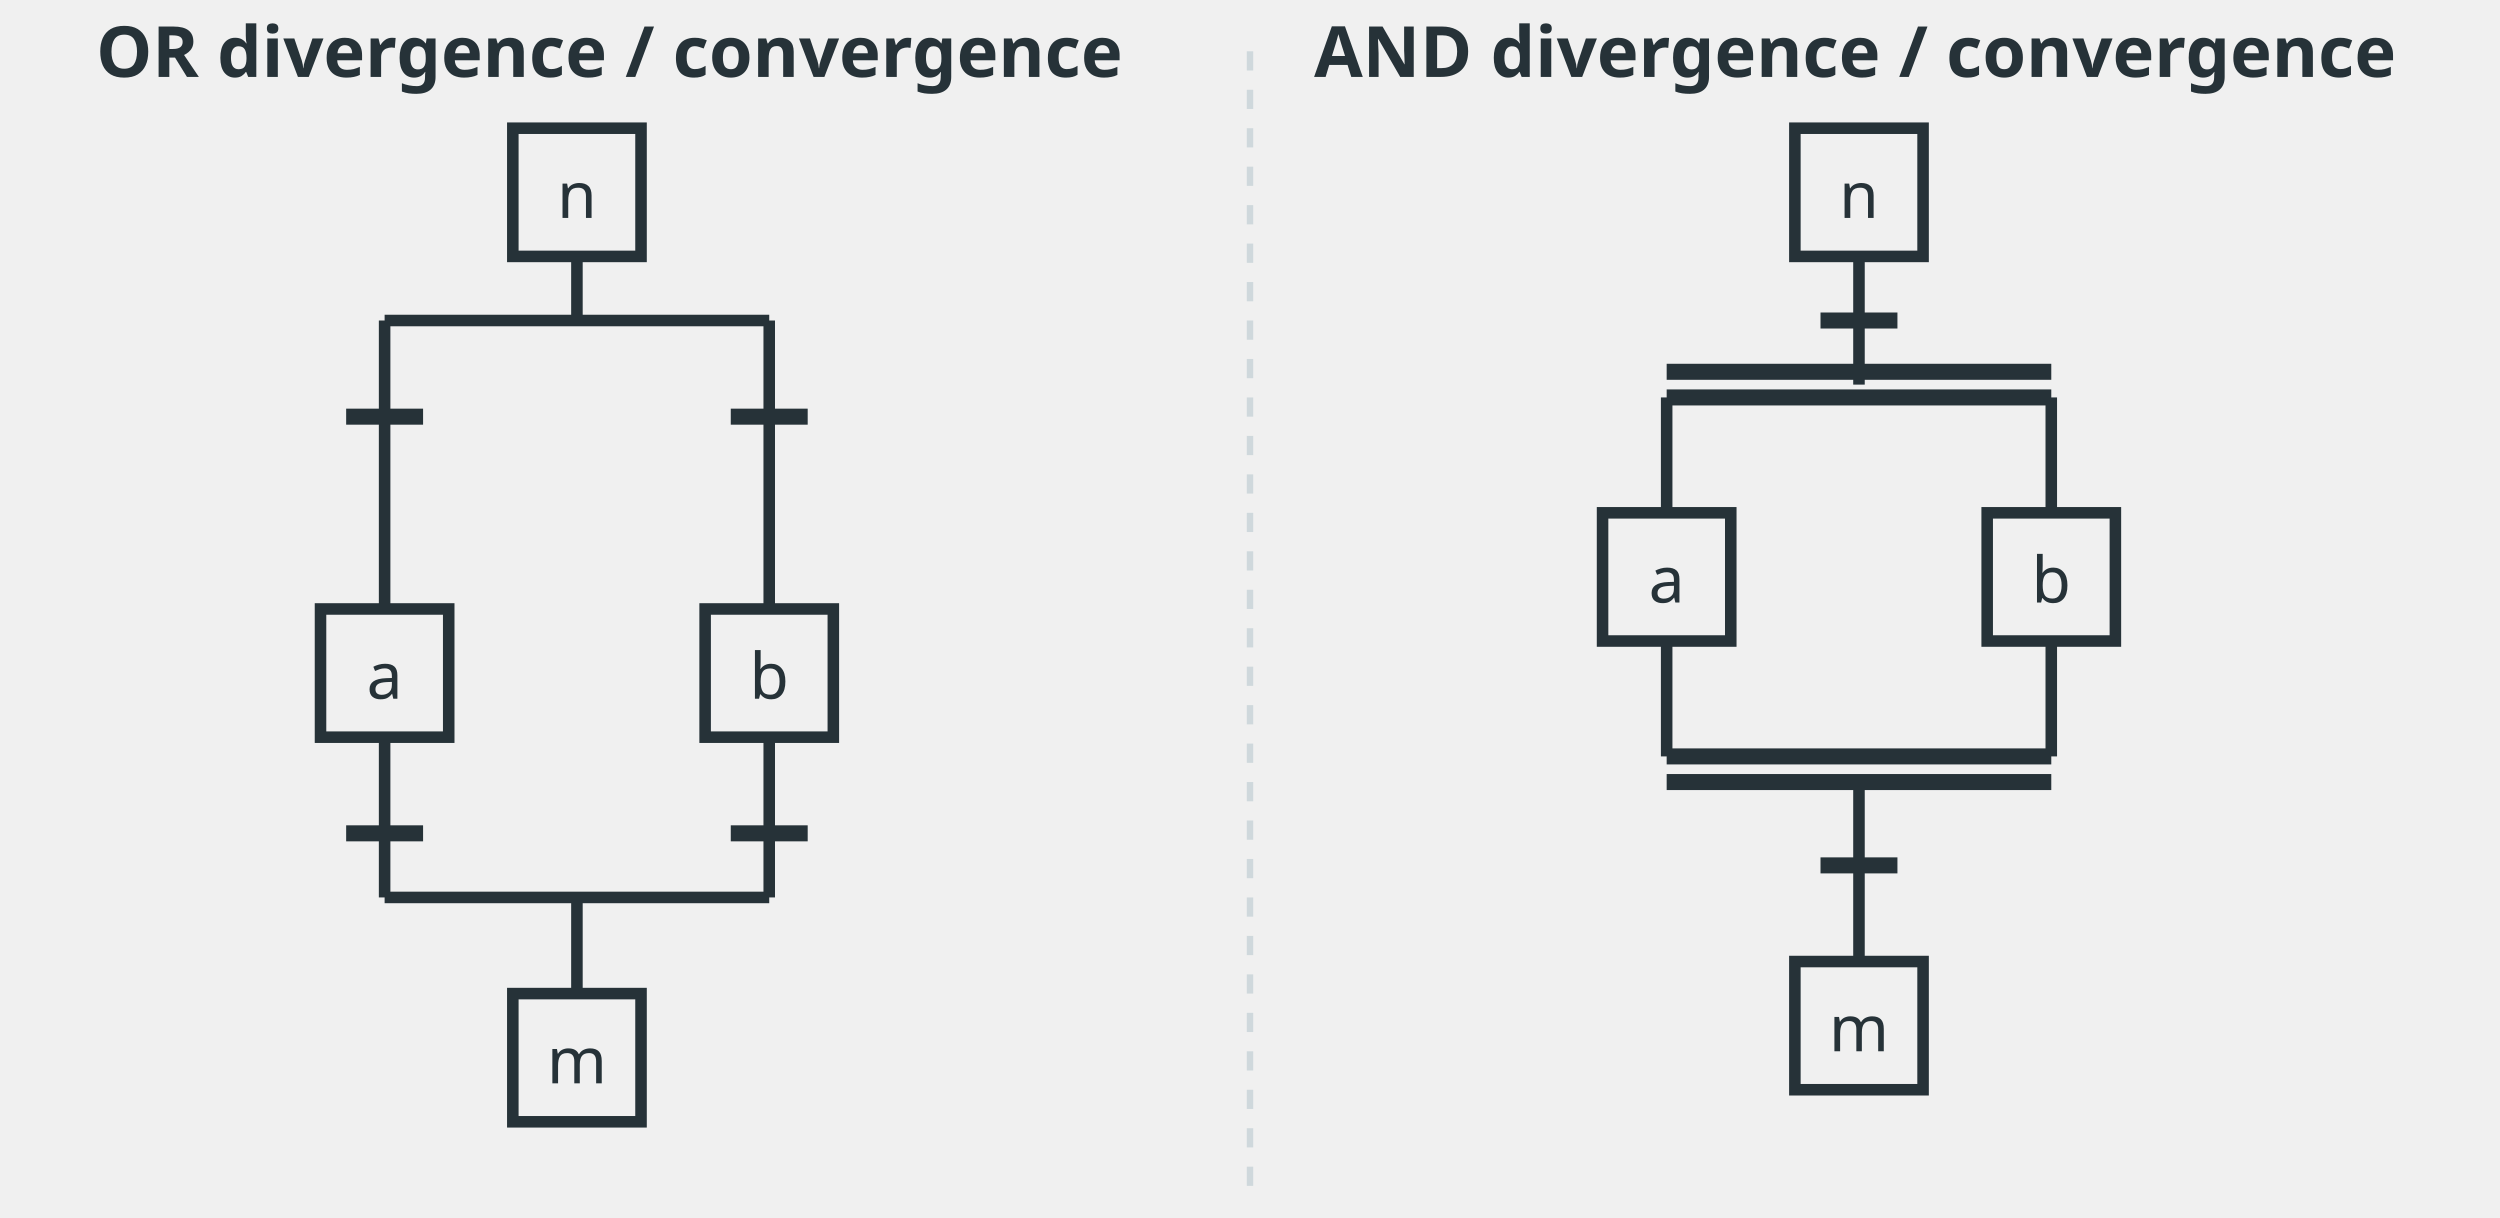
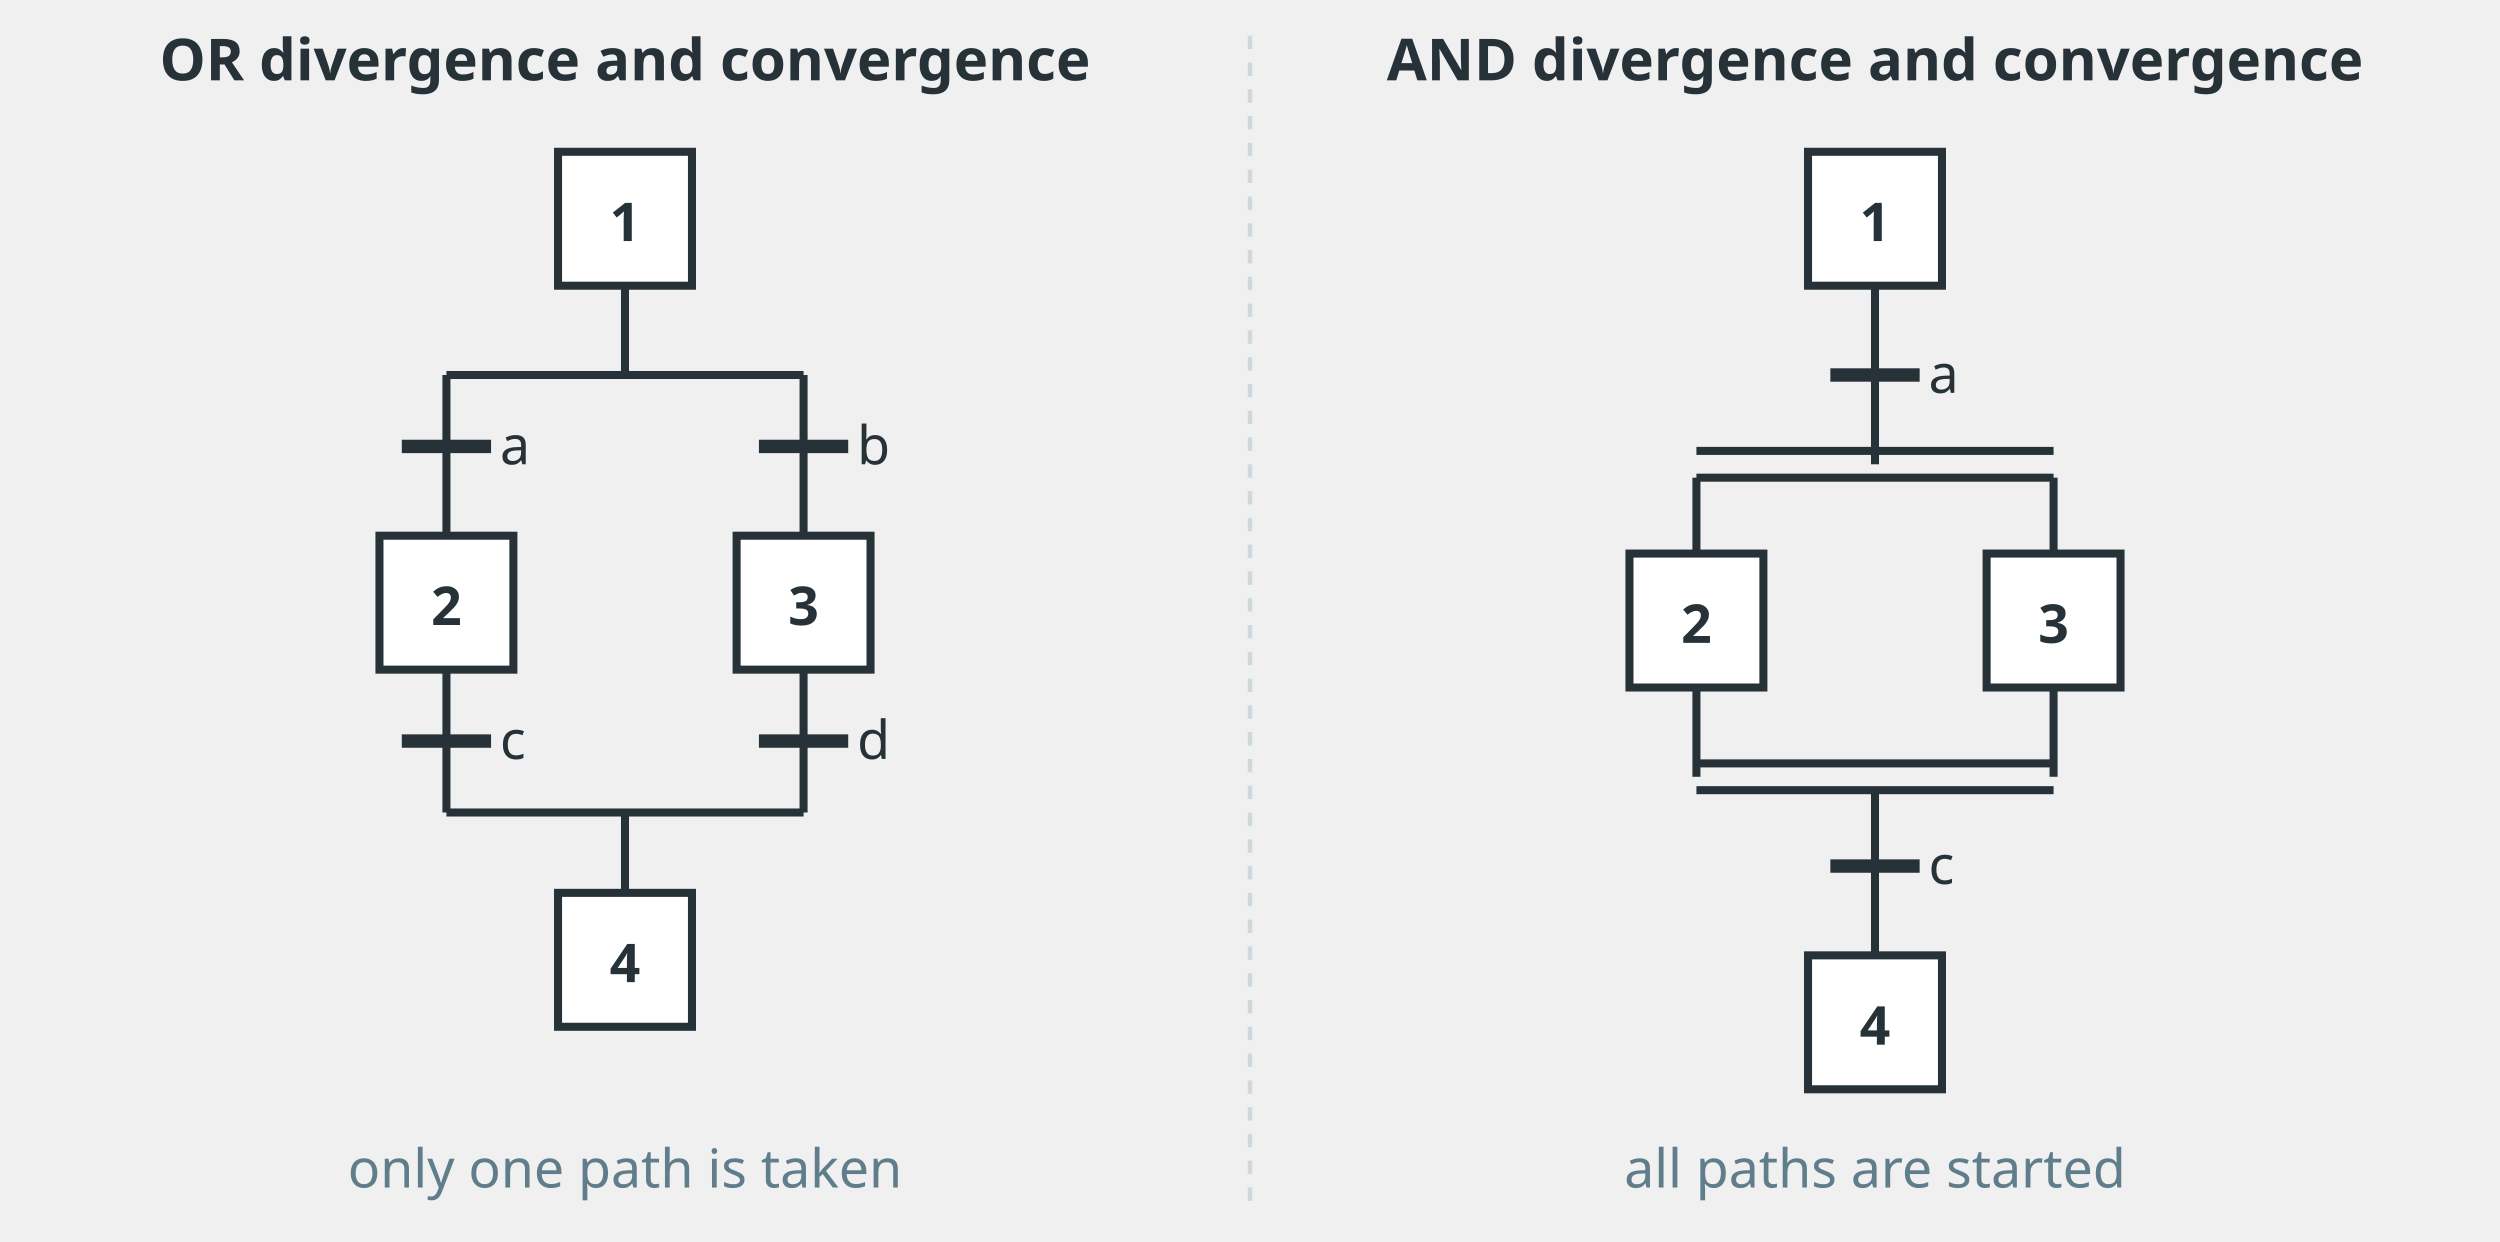
- <svg xmlns="http://www.w3.org/2000/svg" viewBox="0 0 390 190" font-family="sans-serif">
-   <text x="15" y="12" font-size="11" font-weight="bold" fill="#263238">OR divergence / convergence</text>
-   <text x="205" y="12" font-size="11" font-weight="bold" fill="#263238">AND divergence / convergence</text>
-   <line x1="195" y1="8" x2="195" y2="185" stroke="#cfd8dc" stroke-width="1" stroke-dasharray="3,3" />
-   <g stroke="#263238" stroke-width="1.8" fill="none">
-     <rect x="80" y="20" width="20" height="20" />
-     <line x1="90" y1="40" x2="90" y2="50" />
-     <line x1="60" y1="50" x2="120" y2="50" />
-     <line x1="60" y1="50" x2="60" y2="65" />
-     <line x1="120" y1="50" x2="120" y2="65" />
-     <line x1="54" y1="65" x2="66" y2="65" stroke-width="2.5" />
-     <line x1="114" y1="65" x2="126" y2="65" stroke-width="2.5" />
-     <line x1="60" y1="65" x2="60" y2="95" />
-     <line x1="120" y1="65" x2="120" y2="95" />
-     <rect x="50" y="95" width="20" height="20" />
-     <rect x="110" y="95" width="20" height="20" />
-     <line x1="60" y1="115" x2="60" y2="130" />
-     <line x1="120" y1="115" x2="120" y2="130" />
-     <line x1="54" y1="130" x2="66" y2="130" stroke-width="2.5" />
-     <line x1="114" y1="130" x2="126" y2="130" stroke-width="2.5" />
-     <line x1="60" y1="130" x2="60" y2="140" />
-     <line x1="120" y1="130" x2="120" y2="140" />
-     <line x1="60" y1="140" x2="120" y2="140" />
-     <line x1="90" y1="140" x2="90" y2="155" />
-     <rect x="80" y="155" width="20" height="20" />
-   </g>
-   <g font-size="10" fill="#263238" text-anchor="middle">
-     <text x="90" y="34">n</text>
-     <text x="60" y="109">a</text>
-     <text x="120" y="109">b</text>
-     <text x="90" y="169">m</text>
-   </g>
-   <g stroke="#263238" stroke-width="1.8" fill="none">
-     <rect x="280" y="20" width="20" height="20" />
-     <line x1="290" y1="40" x2="290" y2="60" />
-     <line x1="284" y1="50" x2="296" y2="50" stroke-width="2.5" />
-     <line x1="260" y1="58" x2="320" y2="58" stroke-width="2.5" />
-     <line x1="260" y1="62" x2="320" y2="62" stroke-width="2.5" />
-     <line x1="260" y1="62" x2="260" y2="80" />
-     <line x1="320" y1="62" x2="320" y2="80" />
-     <rect x="250" y="80" width="20" height="20" />
-     <rect x="310" y="80" width="20" height="20" />
-     <line x1="260" y1="100" x2="260" y2="118" />
-     <line x1="320" y1="100" x2="320" y2="118" />
-     <line x1="260" y1="118" x2="320" y2="118" stroke-width="2.5" />
-     <line x1="260" y1="122" x2="320" y2="122" stroke-width="2.5" />
-     <line x1="290" y1="122" x2="290" y2="135" />
-     <line x1="284" y1="135" x2="296" y2="135" stroke-width="2.5" />
-     <line x1="290" y1="135" x2="290" y2="150" />
-     <rect x="280" y="150" width="20" height="20" />
-   </g>
-   <g font-size="10" fill="#263238" text-anchor="middle">
-     <text x="290" y="34">n</text>
-     <text x="260" y="94">a</text>
-     <text x="320" y="94">b</text>
-     <text x="290" y="164">m</text>
-   </g>
+ <svg xmlns="http://www.w3.org/2000/svg" viewBox="0 0 560 278" font-family="sans-serif">
+   <text x="140" y="18" font-size="13" text-anchor="middle" fill="#263238" font-weight="bold">OR divergence and convergence</text>
+   <text x="420" y="18" font-size="13" text-anchor="middle" fill="#263238" font-weight="bold">AND divergence and convergence</text>
+   <line x1="280" y1="8" x2="280" y2="270" stroke="#cfd8dc" stroke-width="1" stroke-dasharray="3 3" />
+   <rect x="125" y="34" width="30" height="30" fill="#fff" stroke="#263238" stroke-width="1.8" />
+   <text x="140" y="54" font-size="12" text-anchor="middle" fill="#263238" font-weight="bold">1</text>
+   <line x1="140" y1="64" x2="140" y2="84" stroke="#263238" stroke-width="1.8" />
+   <line x1="100" y1="84" x2="180" y2="84" stroke="#263238" stroke-width="1.8" />
+   <line x1="100" y1="84" x2="100" y2="100" stroke="#263238" stroke-width="1.8" />
+   <line x1="90" y1="100" x2="110" y2="100" stroke="#263238" stroke-width="3" />
+   <text x="112" y="104" font-size="12" text-anchor="start" fill="#263238">a</text>
+   <line x1="100" y1="100" x2="100" y2="120" stroke="#263238" stroke-width="1.8" />
+   <rect x="85" y="120" width="30" height="30" fill="#fff" stroke="#263238" stroke-width="1.8" />
+   <text x="100" y="140" font-size="12" text-anchor="middle" fill="#263238" font-weight="bold">2</text>
+   <line x1="100" y1="150" x2="100" y2="166" stroke="#263238" stroke-width="1.8" />
+   <line x1="90" y1="166" x2="110" y2="166" stroke="#263238" stroke-width="3" />
+   <text x="112" y="170" font-size="12" text-anchor="start" fill="#263238">c</text>
+   <line x1="100" y1="166" x2="100" y2="182" stroke="#263238" stroke-width="1.8" />
+   <line x1="180" y1="84" x2="180" y2="100" stroke="#263238" stroke-width="1.8" />
+   <line x1="170" y1="100" x2="190" y2="100" stroke="#263238" stroke-width="3" />
+   <text x="192" y="104" font-size="12" text-anchor="start" fill="#263238">b</text>
+   <line x1="180" y1="100" x2="180" y2="120" stroke="#263238" stroke-width="1.8" />
+   <rect x="165" y="120" width="30" height="30" fill="#fff" stroke="#263238" stroke-width="1.8" />
+   <text x="180" y="140" font-size="12" text-anchor="middle" fill="#263238" font-weight="bold">3</text>
+   <line x1="180" y1="150" x2="180" y2="166" stroke="#263238" stroke-width="1.8" />
+   <line x1="170" y1="166" x2="190" y2="166" stroke="#263238" stroke-width="3" />
+   <text x="192" y="170" font-size="12" text-anchor="start" fill="#263238">d</text>
+   <line x1="180" y1="166" x2="180" y2="182" stroke="#263238" stroke-width="1.8" />
+   <line x1="100" y1="182" x2="180" y2="182" stroke="#263238" stroke-width="1.8" />
+   <line x1="140" y1="182" x2="140" y2="200" stroke="#263238" stroke-width="1.8" />
+   <rect x="125" y="200" width="30" height="30" fill="#fff" stroke="#263238" stroke-width="1.8" />
+   <text x="140" y="220" font-size="12" text-anchor="middle" fill="#263238" font-weight="bold">4</text>
+   <rect x="405" y="34" width="30" height="30" fill="#fff" stroke="#263238" stroke-width="1.8" />
+   <text x="420" y="54" font-size="12" text-anchor="middle" fill="#263238" font-weight="bold">1</text>
+   <line x1="420" y1="64" x2="420" y2="84" stroke="#263238" stroke-width="1.8" />
+   <line x1="410" y1="84" x2="430" y2="84" stroke="#263238" stroke-width="3" />
+   <text x="432" y="88" font-size="12" text-anchor="start" fill="#263238">a</text>
+   <line x1="420" y1="84" x2="420" y2="104" stroke="#263238" stroke-width="1.8" />
+   <line x1="380" y1="101" x2="460" y2="101" stroke="#263238" stroke-width="1.8" />
+   <line x1="380" y1="107" x2="460" y2="107" stroke="#263238" stroke-width="1.8" />
+   <line x1="380" y1="107" x2="380" y2="124" stroke="#263238" stroke-width="1.8" />
+   <rect x="365" y="124" width="30" height="30" fill="#fff" stroke="#263238" stroke-width="1.8" />
+   <text x="380" y="144" font-size="12" text-anchor="middle" fill="#263238" font-weight="bold">2</text>
+   <line x1="380" y1="154" x2="380" y2="174" stroke="#263238" stroke-width="1.8" />
+   <line x1="460" y1="107" x2="460" y2="124" stroke="#263238" stroke-width="1.8" />
+   <rect x="445" y="124" width="30" height="30" fill="#fff" stroke="#263238" stroke-width="1.8" />
+   <text x="460" y="144" font-size="12" text-anchor="middle" fill="#263238" font-weight="bold">3</text>
+   <line x1="460" y1="154" x2="460" y2="174" stroke="#263238" stroke-width="1.8" />
+   <line x1="380" y1="171" x2="460" y2="171" stroke="#263238" stroke-width="1.8" />
+   <line x1="380" y1="177" x2="460" y2="177" stroke="#263238" stroke-width="1.8" />
+   <line x1="420" y1="177" x2="420" y2="194" stroke="#263238" stroke-width="1.8" />
+   <line x1="410" y1="194" x2="430" y2="194" stroke="#263238" stroke-width="3" />
+   <text x="432" y="198" font-size="12" text-anchor="start" fill="#263238">c</text>
+   <line x1="420" y1="194" x2="420" y2="214" stroke="#263238" stroke-width="1.8" />
+   <rect x="405" y="214" width="30" height="30" fill="#fff" stroke="#263238" stroke-width="1.8" />
+   <text x="420" y="234" font-size="12" text-anchor="middle" fill="#263238" font-weight="bold">4</text>
+   <text x="140" y="266" font-size="12" text-anchor="middle" fill="#607d8b">only one path is taken</text>
+   <text x="420" y="266" font-size="12" text-anchor="middle" fill="#607d8b">all paths are started</text>
</svg>
